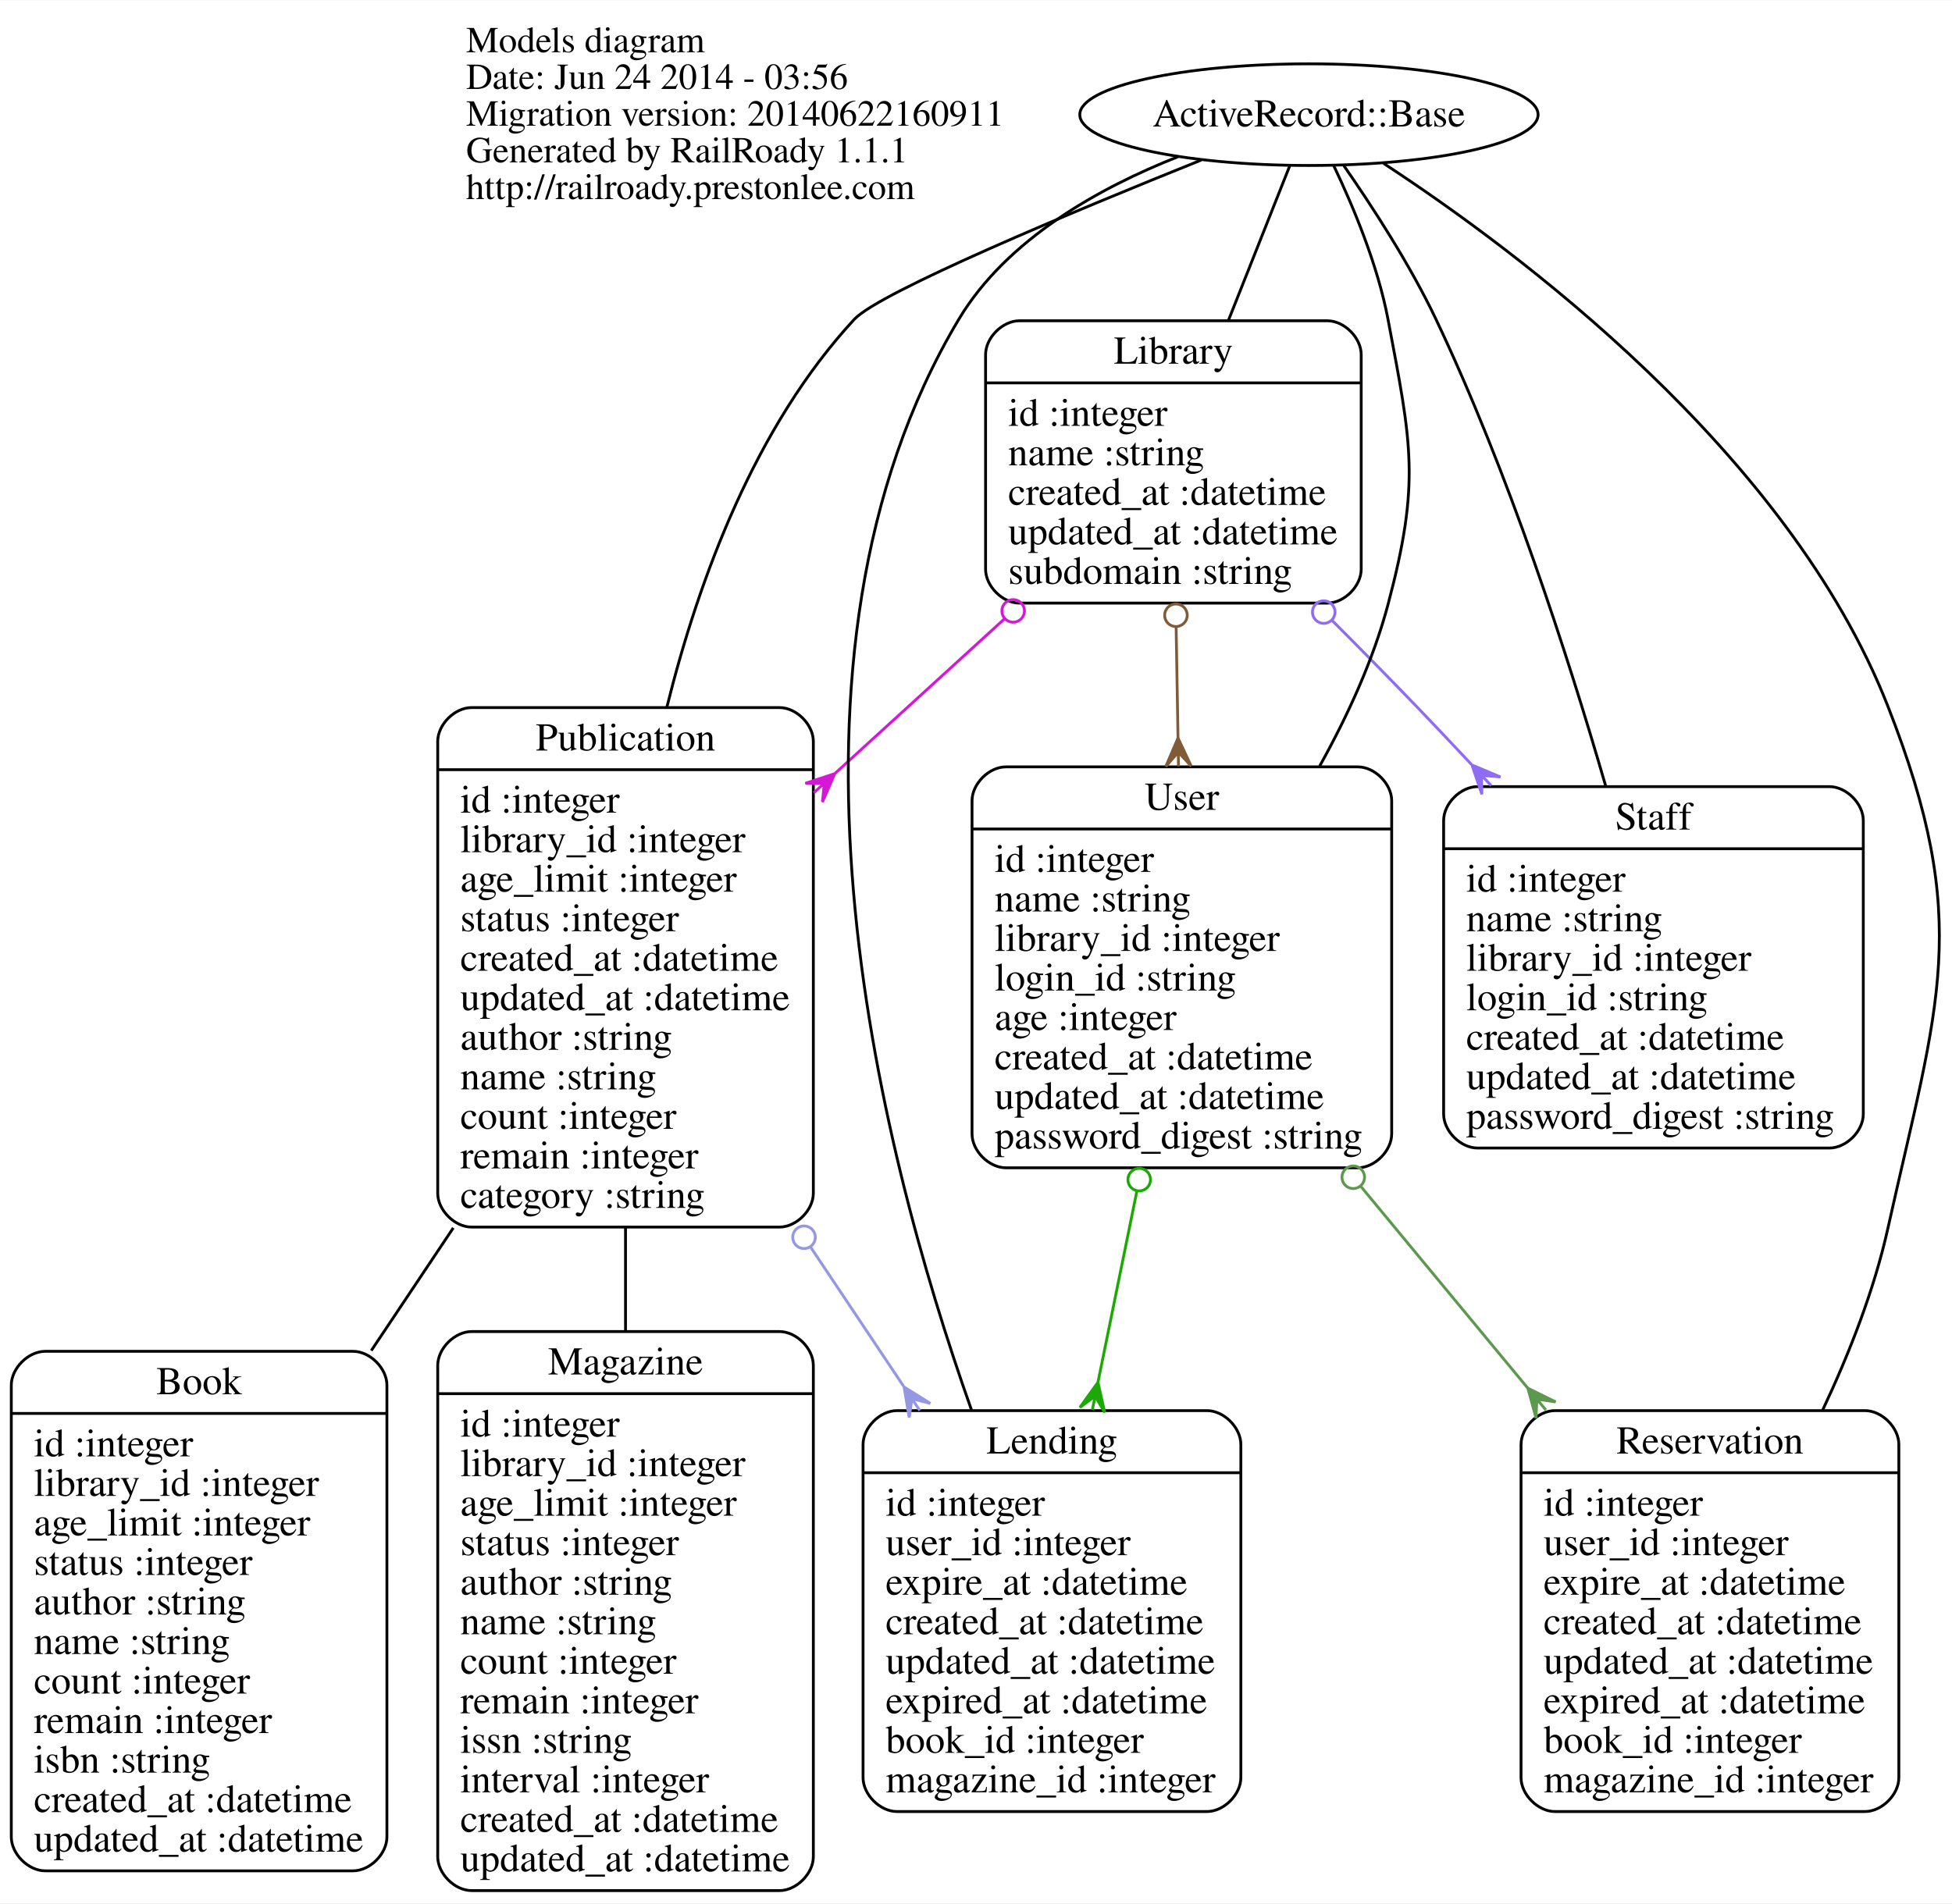
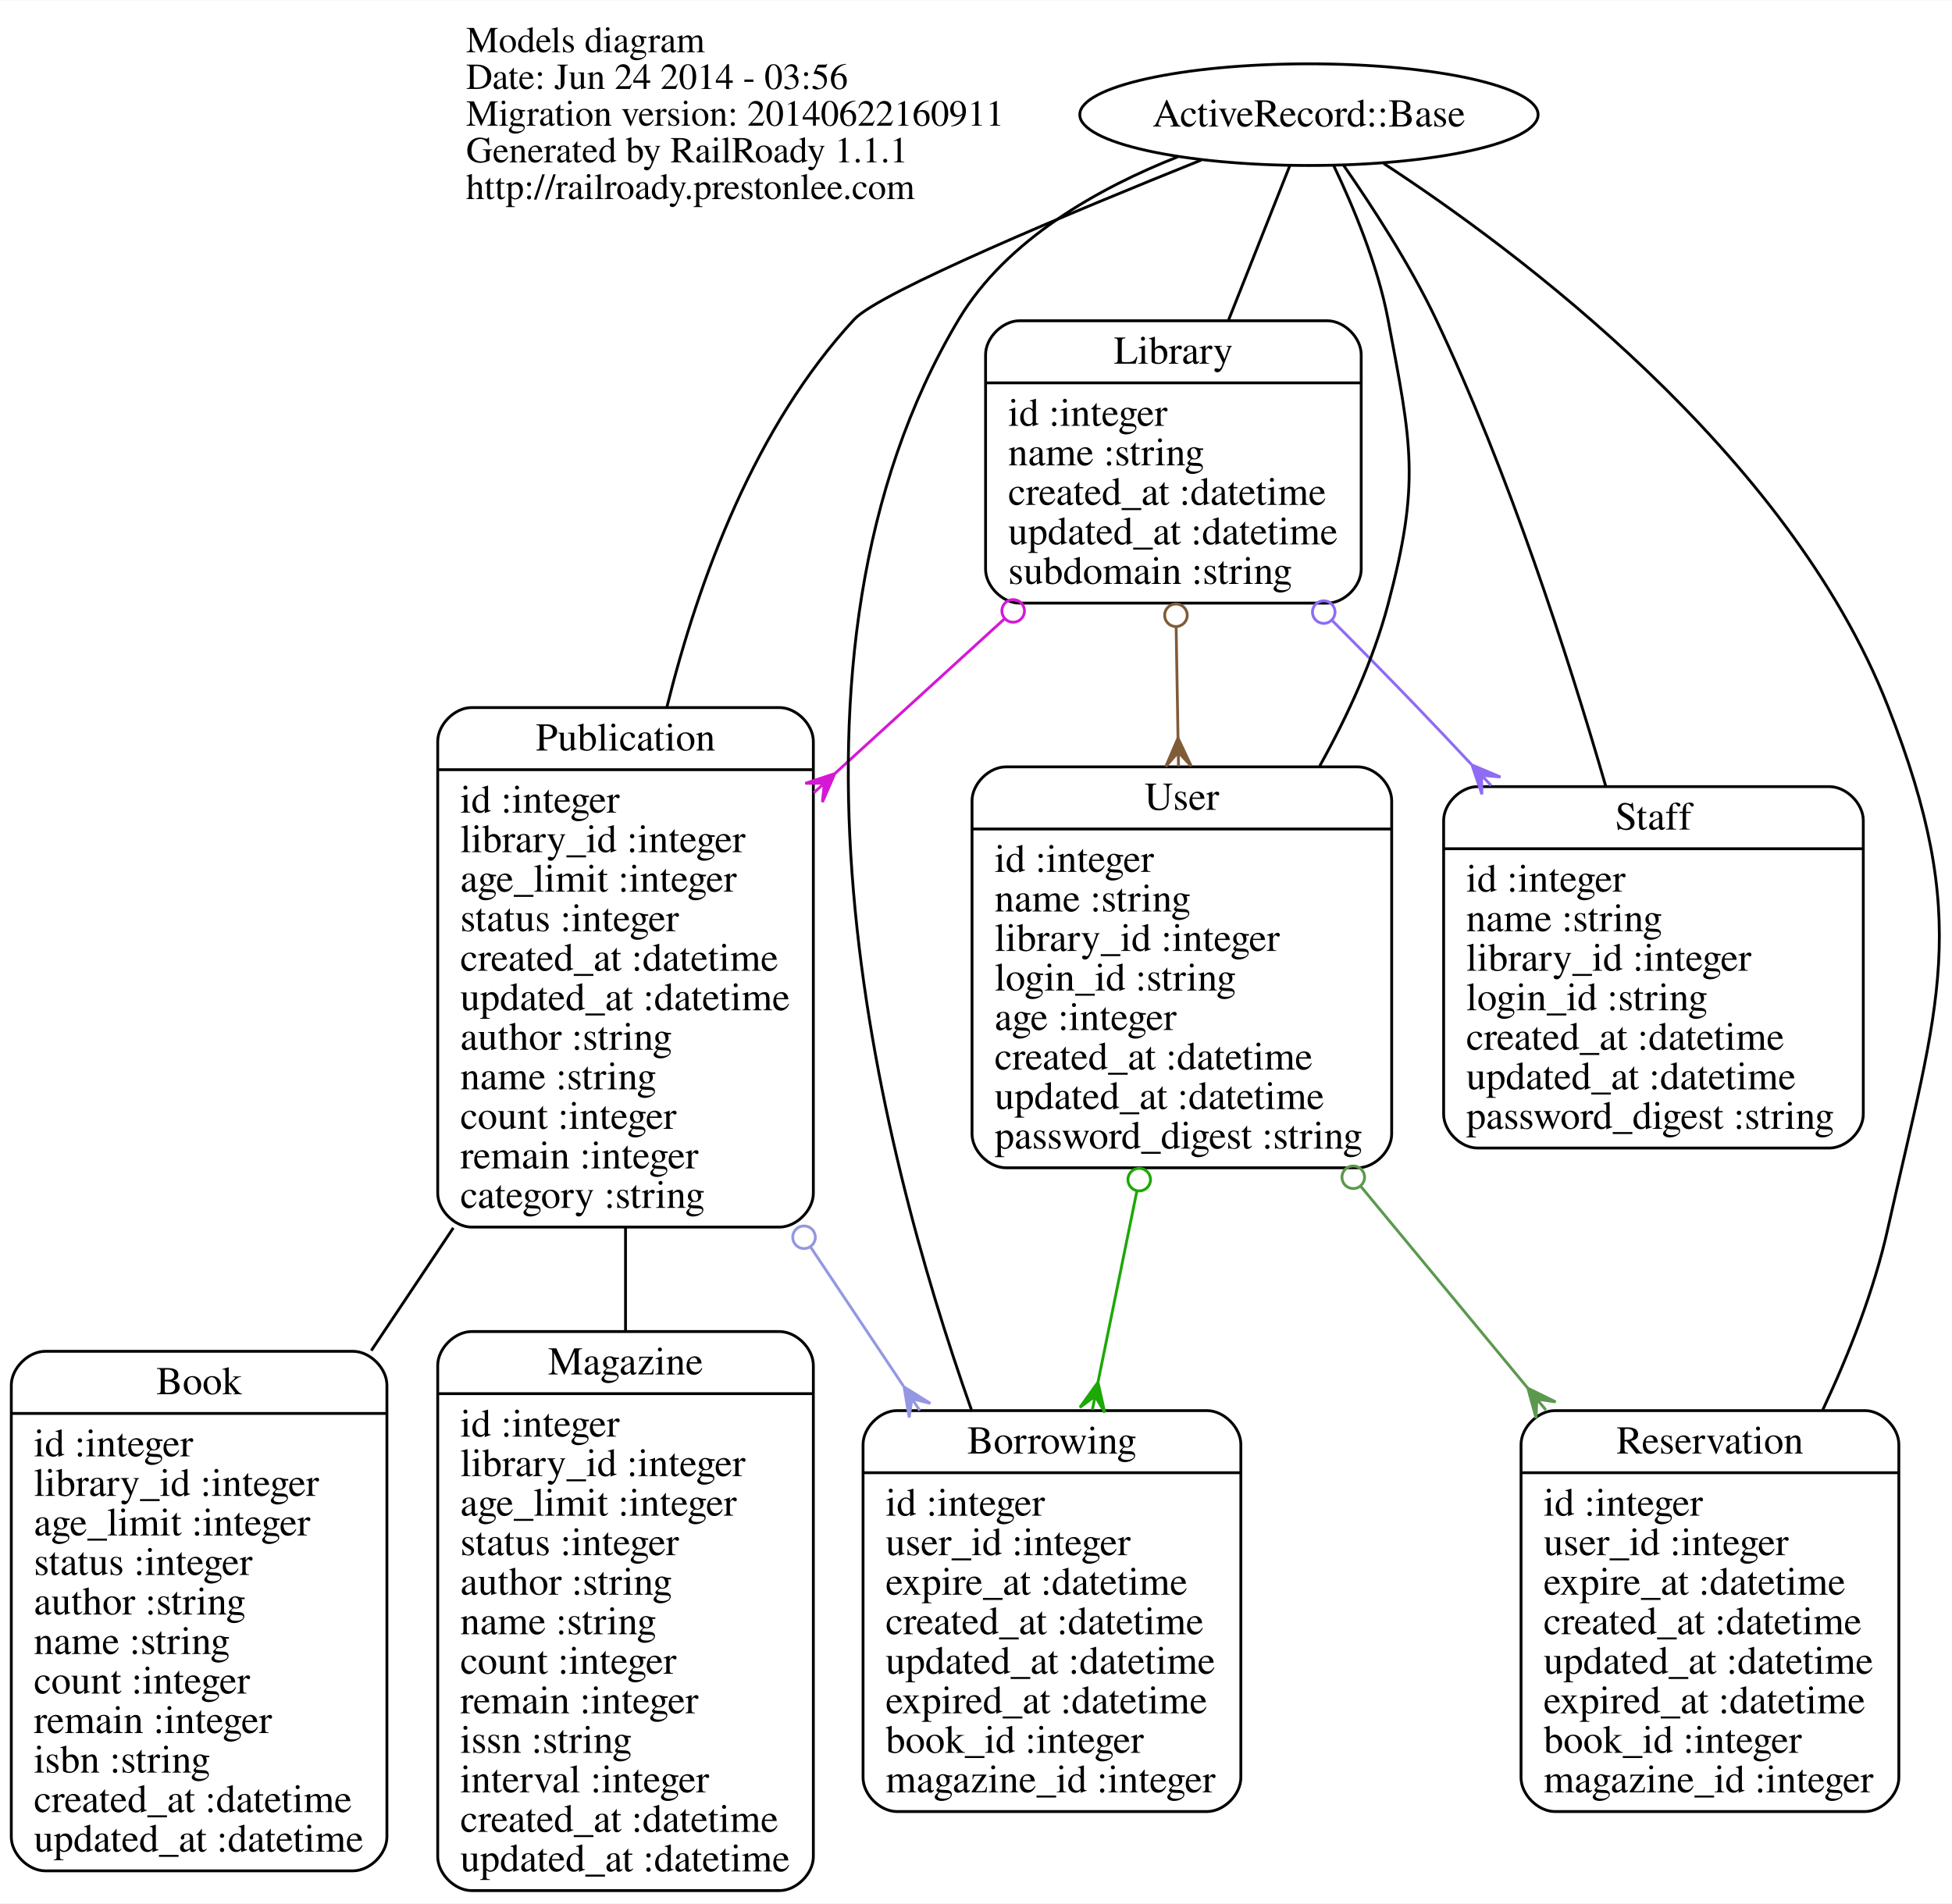
<svg xmlns="http://www.w3.org/2000/svg" width="691pt" height="674pt" viewBox="0.00 0.00 691.22 674.00">
  <g id="graph0" class="graph" transform="scale(1 1) rotate(0) translate(4 670)">
    <polygon fill="white" stroke="none" points="-4,4 -4,-670 687.223,-670 687.223,4 -4,4" />
    <g id="node1" class="node">
      <text text-anchor="start" x="161.056" y="-651.6" font-family="Times,serif" font-size="13.00">Models diagram</text>
      <text text-anchor="start" x="161.056" y="-638.6" font-family="Times,serif" font-size="13.00">Date: Jun 24 2014 - 03:56</text>
      <text text-anchor="start" x="161.056" y="-625.6" font-family="Times,serif" font-size="13.00">Migration version: 20140622160911</text>
      <text text-anchor="start" x="161.056" y="-612.6" font-family="Times,serif" font-size="13.00">Generated by RailRoady 1.1.1</text>
      <text text-anchor="start" x="161.056" y="-599.6" font-family="Times,serif" font-size="13.00">http://railroady.prestonlee.com</text>
    </g>
    <g id="node2" class="node">
      <path fill="none" stroke="black" d="M12,-7.5C12,-7.5 121.011,-7.5 121.011,-7.5 127.011,-7.5 133.011,-13.5 133.011,-19.5 133.011,-19.5 133.011,-179.5 133.011,-179.5 133.011,-185.5 127.011,-191.5 121.011,-191.5 121.011,-191.5 12,-191.5 12,-191.5 6,-191.5 0,-185.5 0,-179.5 0,-179.5 0,-19.5 0,-19.5 0,-13.5 6,-7.5 12,-7.5" />
      <text text-anchor="middle" x="66.505" y="-176.3" font-family="Times,serif" font-size="14.00">Book</text>
      <polyline fill="none" stroke="black" points="0,-169.5 133.011,-169.5 " />
      <text text-anchor="start" x="8" y="-154.3" font-family="Times,serif" font-size="14.00">id :integer</text>
      <text text-anchor="start" x="8" y="-140.3" font-family="Times,serif" font-size="14.00">library_id :integer</text>
      <text text-anchor="start" x="8" y="-126.3" font-family="Times,serif" font-size="14.00">age_limit :integer</text>
      <text text-anchor="start" x="8" y="-112.3" font-family="Times,serif" font-size="14.00">status :integer</text>
      <text text-anchor="start" x="8" y="-98.3" font-family="Times,serif" font-size="14.00">author :string</text>
      <text text-anchor="start" x="8" y="-84.3" font-family="Times,serif" font-size="14.00">name :string</text>
      <text text-anchor="start" x="8" y="-70.3" font-family="Times,serif" font-size="14.00">count :integer</text>
      <text text-anchor="start" x="8" y="-56.3" font-family="Times,serif" font-size="14.00">remain :integer</text>
      <text text-anchor="start" x="8" y="-42.3" font-family="Times,serif" font-size="14.00">isbn :string</text>
      <text text-anchor="start" x="8" y="-28.3" font-family="Times,serif" font-size="14.00">created_at :datetime</text>
      <text text-anchor="start" x="8" y="-14.3" font-family="Times,serif" font-size="14.00">updated_at :datetime</text>
    </g>
    <g id="node3" class="node">
      <path fill="none" stroke="black" d="M313.614,-28.5C313.614,-28.5 423.397,-28.5 423.397,-28.5 429.397,-28.5 435.397,-34.5 435.397,-40.5 435.397,-40.5 435.397,-158.5 435.397,-158.5 435.397,-164.5 429.397,-170.5 423.397,-170.5 423.397,-170.5 313.614,-170.5 313.614,-170.5 307.614,-170.5 301.614,-164.5 301.614,-158.5 301.614,-158.5 301.614,-40.5 301.614,-40.5 301.614,-34.5 307.614,-28.5 313.614,-28.5" />
-       <text text-anchor="middle" x="368.505" y="-155.3" font-family="Times,serif" font-size="14.00">Lending</text>
+       <text text-anchor="middle" x="368.505" y="-155.3" font-family="Times,serif" font-size="14.00">Borrowing</text>
      <polyline fill="none" stroke="black" points="301.614,-148.5 435.397,-148.5 " />
      <text text-anchor="start" x="309.614" y="-133.3" font-family="Times,serif" font-size="14.00">id :integer</text>
      <text text-anchor="start" x="309.614" y="-119.3" font-family="Times,serif" font-size="14.00">user_id :integer</text>
      <text text-anchor="start" x="309.614" y="-105.3" font-family="Times,serif" font-size="14.00">expire_at :datetime</text>
      <text text-anchor="start" x="309.614" y="-91.3" font-family="Times,serif" font-size="14.00">created_at :datetime</text>
      <text text-anchor="start" x="309.614" y="-77.3" font-family="Times,serif" font-size="14.00">updated_at :datetime</text>
      <text text-anchor="start" x="309.614" y="-63.3" font-family="Times,serif" font-size="14.00">expired_at :datetime</text>
      <text text-anchor="start" x="309.614" y="-49.3" font-family="Times,serif" font-size="14.00">book_id :integer</text>
      <text text-anchor="start" x="309.614" y="-35.3" font-family="Times,serif" font-size="14.00">magazine_id :integer</text>
    </g>
    <g id="node4" class="node">
      <path fill="none" stroke="black" d="M357,-456.5C357,-456.5 466.011,-456.5 466.011,-456.5 472.011,-456.5 478.011,-462.5 478.011,-468.5 478.011,-468.5 478.011,-544.5 478.011,-544.5 478.011,-550.5 472.011,-556.5 466.011,-556.5 466.011,-556.5 357,-556.5 357,-556.5 351,-556.5 345,-550.5 345,-544.5 345,-544.5 345,-468.5 345,-468.5 345,-462.5 351,-456.5 357,-456.5" />
      <text text-anchor="middle" x="411.505" y="-541.3" font-family="Times,serif" font-size="14.00">Library</text>
      <polyline fill="none" stroke="black" points="345,-534.5 478.011,-534.5 " />
      <text text-anchor="start" x="353" y="-519.3" font-family="Times,serif" font-size="14.00">id :integer</text>
      <text text-anchor="start" x="353" y="-505.3" font-family="Times,serif" font-size="14.00">name :string</text>
      <text text-anchor="start" x="353" y="-491.3" font-family="Times,serif" font-size="14.00">created_at :datetime</text>
      <text text-anchor="start" x="353" y="-477.3" font-family="Times,serif" font-size="14.00">updated_at :datetime</text>
      <text text-anchor="start" x="353" y="-463.3" font-family="Times,serif" font-size="14.00">subdomain :string</text>
    </g>
    <g id="node6" class="node">
      <path fill="none" stroke="black" d="M163,-235.5C163,-235.5 272.011,-235.5 272.011,-235.5 278.011,-235.5 284.011,-241.5 284.011,-247.5 284.011,-247.5 284.011,-407.5 284.011,-407.5 284.011,-413.5 278.011,-419.5 272.011,-419.5 272.011,-419.5 163,-419.5 163,-419.5 157,-419.5 151,-413.5 151,-407.5 151,-407.5 151,-247.5 151,-247.5 151,-241.5 157,-235.5 163,-235.5" />
      <text text-anchor="middle" x="217.505" y="-404.3" font-family="Times,serif" font-size="14.00">Publication</text>
      <polyline fill="none" stroke="black" points="151,-397.5 284.011,-397.5 " />
      <text text-anchor="start" x="159" y="-382.3" font-family="Times,serif" font-size="14.00">id :integer</text>
      <text text-anchor="start" x="159" y="-368.3" font-family="Times,serif" font-size="14.00">library_id :integer</text>
      <text text-anchor="start" x="159" y="-354.3" font-family="Times,serif" font-size="14.00">age_limit :integer</text>
      <text text-anchor="start" x="159" y="-340.3" font-family="Times,serif" font-size="14.00">status :integer</text>
      <text text-anchor="start" x="159" y="-326.3" font-family="Times,serif" font-size="14.00">created_at :datetime</text>
      <text text-anchor="start" x="159" y="-312.3" font-family="Times,serif" font-size="14.00">updated_at :datetime</text>
      <text text-anchor="start" x="159" y="-298.3" font-family="Times,serif" font-size="14.00">author :string</text>
      <text text-anchor="start" x="159" y="-284.3" font-family="Times,serif" font-size="14.00">name :string</text>
      <text text-anchor="start" x="159" y="-270.3" font-family="Times,serif" font-size="14.00">count :integer</text>
      <text text-anchor="start" x="159" y="-256.3" font-family="Times,serif" font-size="14.00">remain :integer</text>
      <text text-anchor="start" x="159" y="-242.3" font-family="Times,serif" font-size="14.00">category :string</text>
    </g>
    <g id="edge5" class="edge">
      <path fill="none" stroke="#d518d6" d="M351.77,-450.999C332.804,-433.696 311.597,-414.347 291.739,-396.229" />
      <ellipse fill="none" stroke="#d518d6" cx="354.768" cy="-453.735" rx="4" ry="4" />
      <polygon fill="#d518d6" stroke="#d518d6" points="291.589,-396.092 287.235,-386.028 287.895,-392.722 284.202,-389.352 284.202,-389.352 284.202,-389.352 287.895,-392.722 281.169,-392.676 291.589,-396.092 291.589,-396.092" />
    </g>
    <g id="node8" class="node">
      <path fill="none" stroke="black" d="M519.204,-263.5C519.204,-263.5 643.807,-263.5 643.807,-263.5 649.807,-263.5 655.807,-269.5 655.807,-275.5 655.807,-275.5 655.807,-379.5 655.807,-379.5 655.807,-385.5 649.807,-391.5 643.807,-391.5 643.807,-391.5 519.204,-391.5 519.204,-391.5 513.204,-391.5 507.204,-385.5 507.204,-379.5 507.204,-379.5 507.204,-275.5 507.204,-275.5 507.204,-269.5 513.204,-263.5 519.204,-263.5" />
      <text text-anchor="middle" x="581.505" y="-376.3" font-family="Times,serif" font-size="14.00">Staff</text>
      <polyline fill="none" stroke="black" points="507.204,-369.5 655.807,-369.5 " />
      <text text-anchor="start" x="515.204" y="-354.3" font-family="Times,serif" font-size="14.00">id :integer</text>
      <text text-anchor="start" x="515.204" y="-340.3" font-family="Times,serif" font-size="14.00">name :string</text>
      <text text-anchor="start" x="515.204" y="-326.3" font-family="Times,serif" font-size="14.00">library_id :integer</text>
      <text text-anchor="start" x="515.204" y="-312.3" font-family="Times,serif" font-size="14.00">login_id :string</text>
      <text text-anchor="start" x="515.204" y="-298.3" font-family="Times,serif" font-size="14.00">created_at :datetime</text>
      <text text-anchor="start" x="515.204" y="-284.3" font-family="Times,serif" font-size="14.00">updated_at :datetime</text>
      <text text-anchor="start" x="515.204" y="-270.3" font-family="Times,serif" font-size="14.00">password_digest :string</text>
    </g>
    <g id="edge4" class="edge">
      <path fill="none" stroke="#8e6cf3" d="M467.76,-450.309C477.748,-440.301 487.993,-429.898 497.505,-420 503.87,-413.377 510.442,-406.425 516.976,-399.437" />
      <ellipse fill="none" stroke="#8e6cf3" cx="464.745" cy="-453.321" rx="4" ry="4" />
      <polygon fill="#8e6cf3" stroke="#8e6cf3" points="517.224,-399.171 527.332,-394.921 520.632,-395.512 524.04,-391.854 524.04,-391.854 524.04,-391.854 520.632,-395.512 520.747,-388.787 517.224,-399.171 517.224,-399.171" />
    </g>
    <g id="node9" class="node">
      <path fill="none" stroke="black" d="M352.204,-256.5C352.204,-256.5 476.807,-256.5 476.807,-256.5 482.807,-256.5 488.807,-262.5 488.807,-268.5 488.807,-268.5 488.807,-386.5 488.807,-386.5 488.807,-392.5 482.807,-398.5 476.807,-398.5 476.807,-398.5 352.204,-398.5 352.204,-398.5 346.204,-398.5 340.204,-392.5 340.204,-386.5 340.204,-386.5 340.204,-268.5 340.204,-268.5 340.204,-262.5 346.204,-256.5 352.204,-256.5" />
      <text text-anchor="middle" x="414.505" y="-383.3" font-family="Times,serif" font-size="14.00">User</text>
      <polyline fill="none" stroke="black" points="340.204,-376.5 488.807,-376.5 " />
      <text text-anchor="start" x="348.204" y="-361.3" font-family="Times,serif" font-size="14.00">id :integer</text>
      <text text-anchor="start" x="348.204" y="-347.3" font-family="Times,serif" font-size="14.00">name :string</text>
      <text text-anchor="start" x="348.204" y="-333.3" font-family="Times,serif" font-size="14.00">library_id :integer</text>
      <text text-anchor="start" x="348.204" y="-319.3" font-family="Times,serif" font-size="14.00">login_id :string</text>
      <text text-anchor="start" x="348.204" y="-305.3" font-family="Times,serif" font-size="14.00">age :integer</text>
      <text text-anchor="start" x="348.204" y="-291.3" font-family="Times,serif" font-size="14.00">created_at :datetime</text>
      <text text-anchor="start" x="348.204" y="-277.3" font-family="Times,serif" font-size="14.00">updated_at :datetime</text>
      <text text-anchor="start" x="348.204" y="-263.3" font-family="Times,serif" font-size="14.00">password_digest :string</text>
    </g>
    <g id="edge3" class="edge">
      <path fill="none" stroke="#805b38" d="M412.478,-448.107C412.691,-435.553 412.92,-422.042 413.145,-408.779" />
      <ellipse fill="none" stroke="#805b38" cx="412.409" cy="-452.196" rx="4" ry="4" />
      <polygon fill="#805b38" stroke="#805b38" points="413.146,-408.704 417.815,-398.782 413.231,-403.705 413.315,-398.705 413.315,-398.705 413.315,-398.705 413.231,-403.705 408.816,-398.629 413.146,-408.704 413.146,-408.704" />
    </g>
    <g id="node5" class="node">
      <path fill="none" stroke="black" d="M163,-0.5C163,-0.5 272.011,-0.5 272.011,-0.5 278.011,-0.5 284.011,-6.5 284.011,-12.5 284.011,-12.5 284.011,-186.5 284.011,-186.5 284.011,-192.5 278.011,-198.5 272.011,-198.5 272.011,-198.5 163,-198.5 163,-198.5 157,-198.5 151,-192.5 151,-186.5 151,-186.5 151,-12.5 151,-12.5 151,-6.5 157,-0.5 163,-0.5" />
      <text text-anchor="middle" x="217.505" y="-183.3" font-family="Times,serif" font-size="14.00">Magazine</text>
      <polyline fill="none" stroke="black" points="151,-176.5 284.011,-176.5 " />
      <text text-anchor="start" x="159" y="-161.3" font-family="Times,serif" font-size="14.00">id :integer</text>
      <text text-anchor="start" x="159" y="-147.3" font-family="Times,serif" font-size="14.00">library_id :integer</text>
      <text text-anchor="start" x="159" y="-133.3" font-family="Times,serif" font-size="14.00">age_limit :integer</text>
      <text text-anchor="start" x="159" y="-119.3" font-family="Times,serif" font-size="14.00">status :integer</text>
      <text text-anchor="start" x="159" y="-105.3" font-family="Times,serif" font-size="14.00">author :string</text>
      <text text-anchor="start" x="159" y="-91.3" font-family="Times,serif" font-size="14.00">name :string</text>
      <text text-anchor="start" x="159" y="-77.3" font-family="Times,serif" font-size="14.00">count :integer</text>
      <text text-anchor="start" x="159" y="-63.3" font-family="Times,serif" font-size="14.00">remain :integer</text>
      <text text-anchor="start" x="159" y="-49.3" font-family="Times,serif" font-size="14.00">issn :string</text>
      <text text-anchor="start" x="159" y="-35.3" font-family="Times,serif" font-size="14.00">interval :integer</text>
      <text text-anchor="start" x="159" y="-21.3" font-family="Times,serif" font-size="14.00">created_at :datetime</text>
      <text text-anchor="start" x="159" y="-7.3" font-family="Times,serif" font-size="14.00">updated_at :datetime</text>
    </g>
    <g id="edge1" class="edge">
      <path fill="none" stroke="black" d="M156.523,-235.229C146.946,-220.895 137.046,-206.077 127.47,-191.745" />
    </g>
    <g id="edge8" class="edge">
      <path fill="none" stroke="#9497e1" d="M283.068,-228.374C294.039,-211.953 305.295,-195.107 315.887,-179.253" />
      <ellipse fill="none" stroke="#9497e1" cx="280.71" cy="-231.903" rx="4" ry="4" />
      <polygon fill="#9497e1" stroke="#9497e1" points="316.142,-178.871 325.439,-173.057 318.92,-174.714 321.698,-170.557 321.698,-170.557 321.698,-170.557 318.92,-174.714 317.956,-168.057 316.142,-178.871 316.142,-178.871" />
    </g>
    <g id="edge7" class="edge">
      <path fill="none" stroke="black" d="M217.505,-235.229C217.505,-223.223 217.505,-210.877 217.505,-198.762" />
    </g>
    <g id="node7" class="node">
      <path fill="none" stroke="black" d="M546.614,-28.5C546.614,-28.5 656.397,-28.5 656.397,-28.5 662.397,-28.5 668.397,-34.5 668.397,-40.5 668.397,-40.5 668.397,-158.5 668.397,-158.5 668.397,-164.5 662.397,-170.5 656.397,-170.5 656.397,-170.5 546.614,-170.5 546.614,-170.5 540.614,-170.5 534.614,-164.5 534.614,-158.5 534.614,-158.5 534.614,-40.5 534.614,-40.5 534.614,-34.5 540.614,-28.5 546.614,-28.5" />
      <text text-anchor="middle" x="601.505" y="-155.3" font-family="Times,serif" font-size="14.00">Reservation</text>
      <polyline fill="none" stroke="black" points="534.614,-148.5 668.397,-148.5 " />
      <text text-anchor="start" x="542.614" y="-133.3" font-family="Times,serif" font-size="14.00">id :integer</text>
      <text text-anchor="start" x="542.614" y="-119.3" font-family="Times,serif" font-size="14.00">user_id :integer</text>
      <text text-anchor="start" x="542.614" y="-105.3" font-family="Times,serif" font-size="14.00">expire_at :datetime</text>
      <text text-anchor="start" x="542.614" y="-91.3" font-family="Times,serif" font-size="14.00">created_at :datetime</text>
      <text text-anchor="start" x="542.614" y="-77.3" font-family="Times,serif" font-size="14.00">updated_at :datetime</text>
      <text text-anchor="start" x="542.614" y="-63.3" font-family="Times,serif" font-size="14.00">expired_at :datetime</text>
      <text text-anchor="start" x="542.614" y="-49.3" font-family="Times,serif" font-size="14.00">book_id :integer</text>
      <text text-anchor="start" x="542.614" y="-35.3" font-family="Times,serif" font-size="14.00">magazine_id :integer</text>
    </g>
    <g id="edge12" class="edge">
      <path fill="none" stroke="#1ca805" d="M398.559,-248.155C394.116,-226.328 389.285,-202.591 384.821,-180.661" />
      <ellipse fill="none" stroke="#1ca805" cx="399.405" cy="-252.311" rx="4" ry="4" />
      <polygon fill="#1ca805" stroke="#1ca805" points="384.794,-180.525 387.209,-169.828 383.796,-175.625 382.799,-170.726 382.799,-170.726 382.799,-170.726 383.796,-175.625 378.389,-171.623 384.794,-180.525 384.794,-180.525" />
    </g>
    <g id="edge13" class="edge">
      <path fill="none" stroke="#5c984e" d="M477.981,-249.786C497.012,-226.786 517.899,-201.543 536.996,-178.463" />
      <ellipse fill="none" stroke="#5c984e" cx="475.198" cy="-253.149" rx="4" ry="4" />
      <polygon fill="#5c984e" stroke="#5c984e" points="537.023,-178.43 546.865,-173.594 540.211,-174.578 543.398,-170.726 543.398,-170.726 543.398,-170.726 540.211,-174.578 539.931,-167.857 537.023,-178.43 537.023,-178.43" />
    </g>
    <g id="node10" class="node">
      <ellipse fill="none" stroke="black" cx="459.505" cy="-629.5" rx="81.142" ry="18" />
      <text text-anchor="middle" x="459.505" y="-625.3" font-family="Times,serif" font-size="14.00">ActiveRecord::Base</text>
    </g>
    <g id="edge2" class="edge">
      <path fill="none" stroke="black" d="M413.186,-614.617C385.509,-603.701 352.518,-585.481 335.505,-557 263.685,-436.769 306.4,-265.709 339.983,-170.799" />
    </g>
    <g id="edge6" class="edge">
      <path fill="none" stroke="black" d="M452.73,-611.42C447.07,-597.154 438.71,-576.079 430.995,-556.63" />
    </g>
    <g id="edge9" class="edge">
      <path fill="none" stroke="black" d="M421.373,-613.418C376.641,-595.442 307.412,-566.623 298.505,-557 263.555,-519.239 243.513,-465.434 232.112,-419.521" />
    </g>
    <g id="edge10" class="edge">
      <path fill="none" stroke="black" d="M485.964,-612.218C532.919,-581.525 629.196,-510.028 664.505,-420 694.527,-343.455 682.37,-315.258 664.505,-235 659.659,-213.229 650.895,-190.814 641.414,-170.676" />
    </g>
    <g id="edge11" class="edge">
      <path fill="none" stroke="black" d="M471.803,-611.53C481.608,-597.442 495.193,-576.608 504.505,-557 530.096,-503.115 551.056,-438.419 564.611,-391.643" />
    </g>
    <g id="edge14" class="edge">
      <path fill="none" stroke="black" d="M468.296,-611.412C475.058,-597.255 483.845,-576.387 487.505,-557 495.834,-512.891 499.045,-499.38 487.505,-456 482.292,-436.404 473.277,-416.682 463.324,-398.804" />
    </g>
  </g>
</svg>
